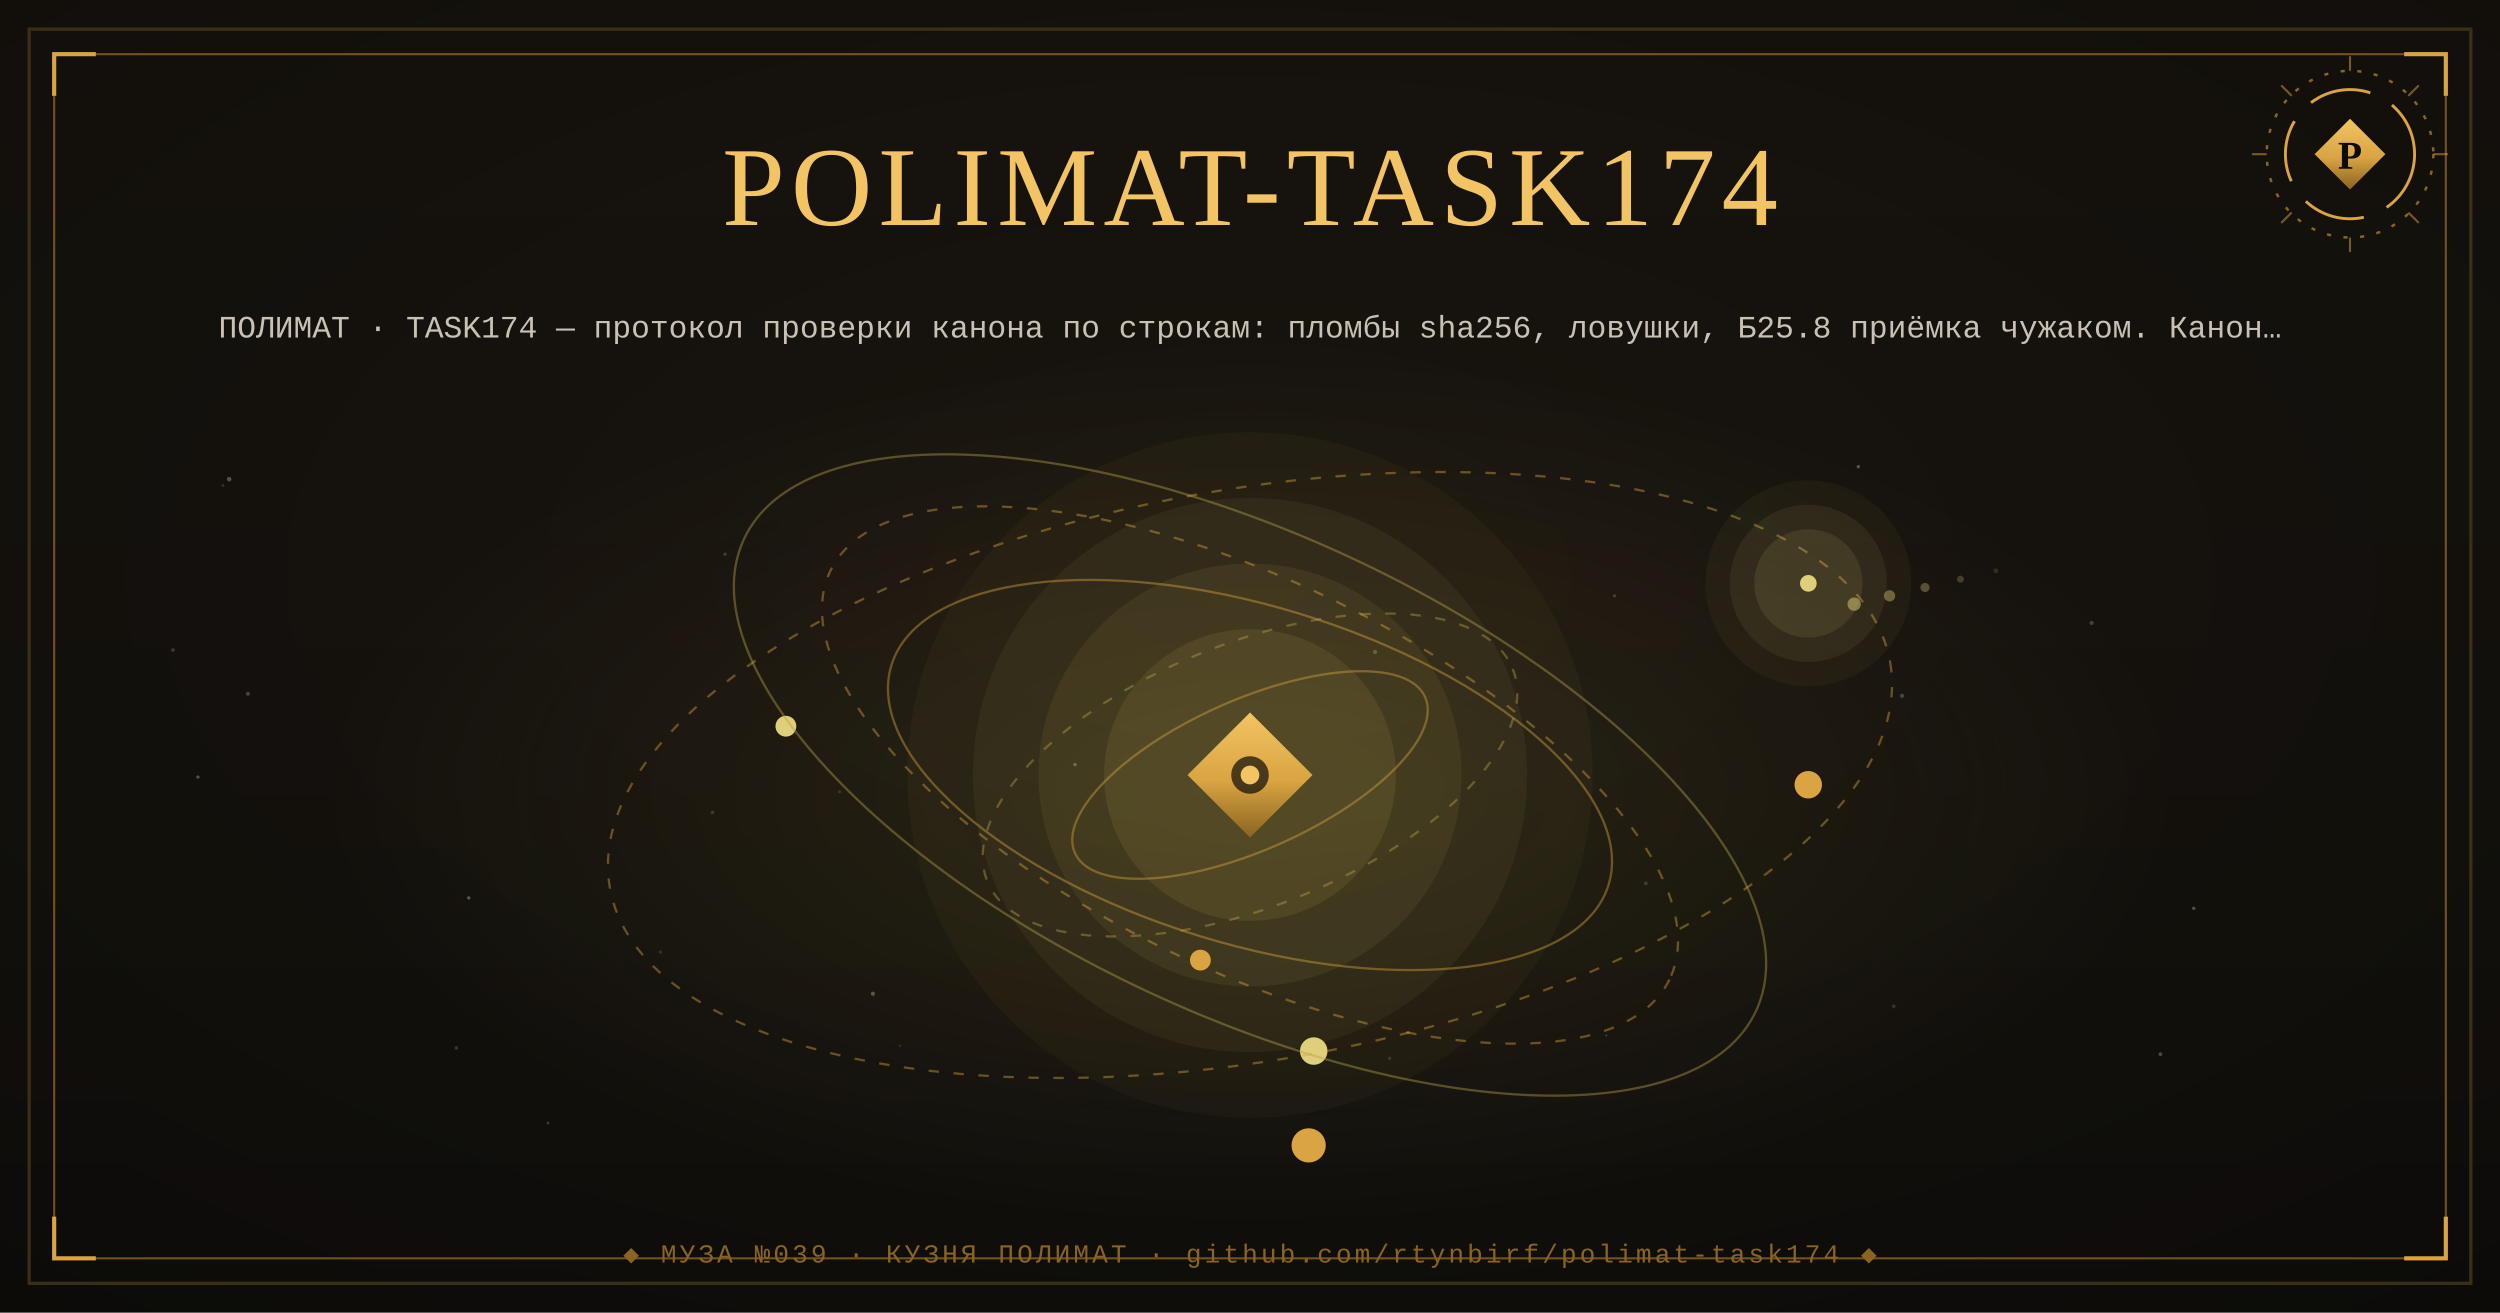
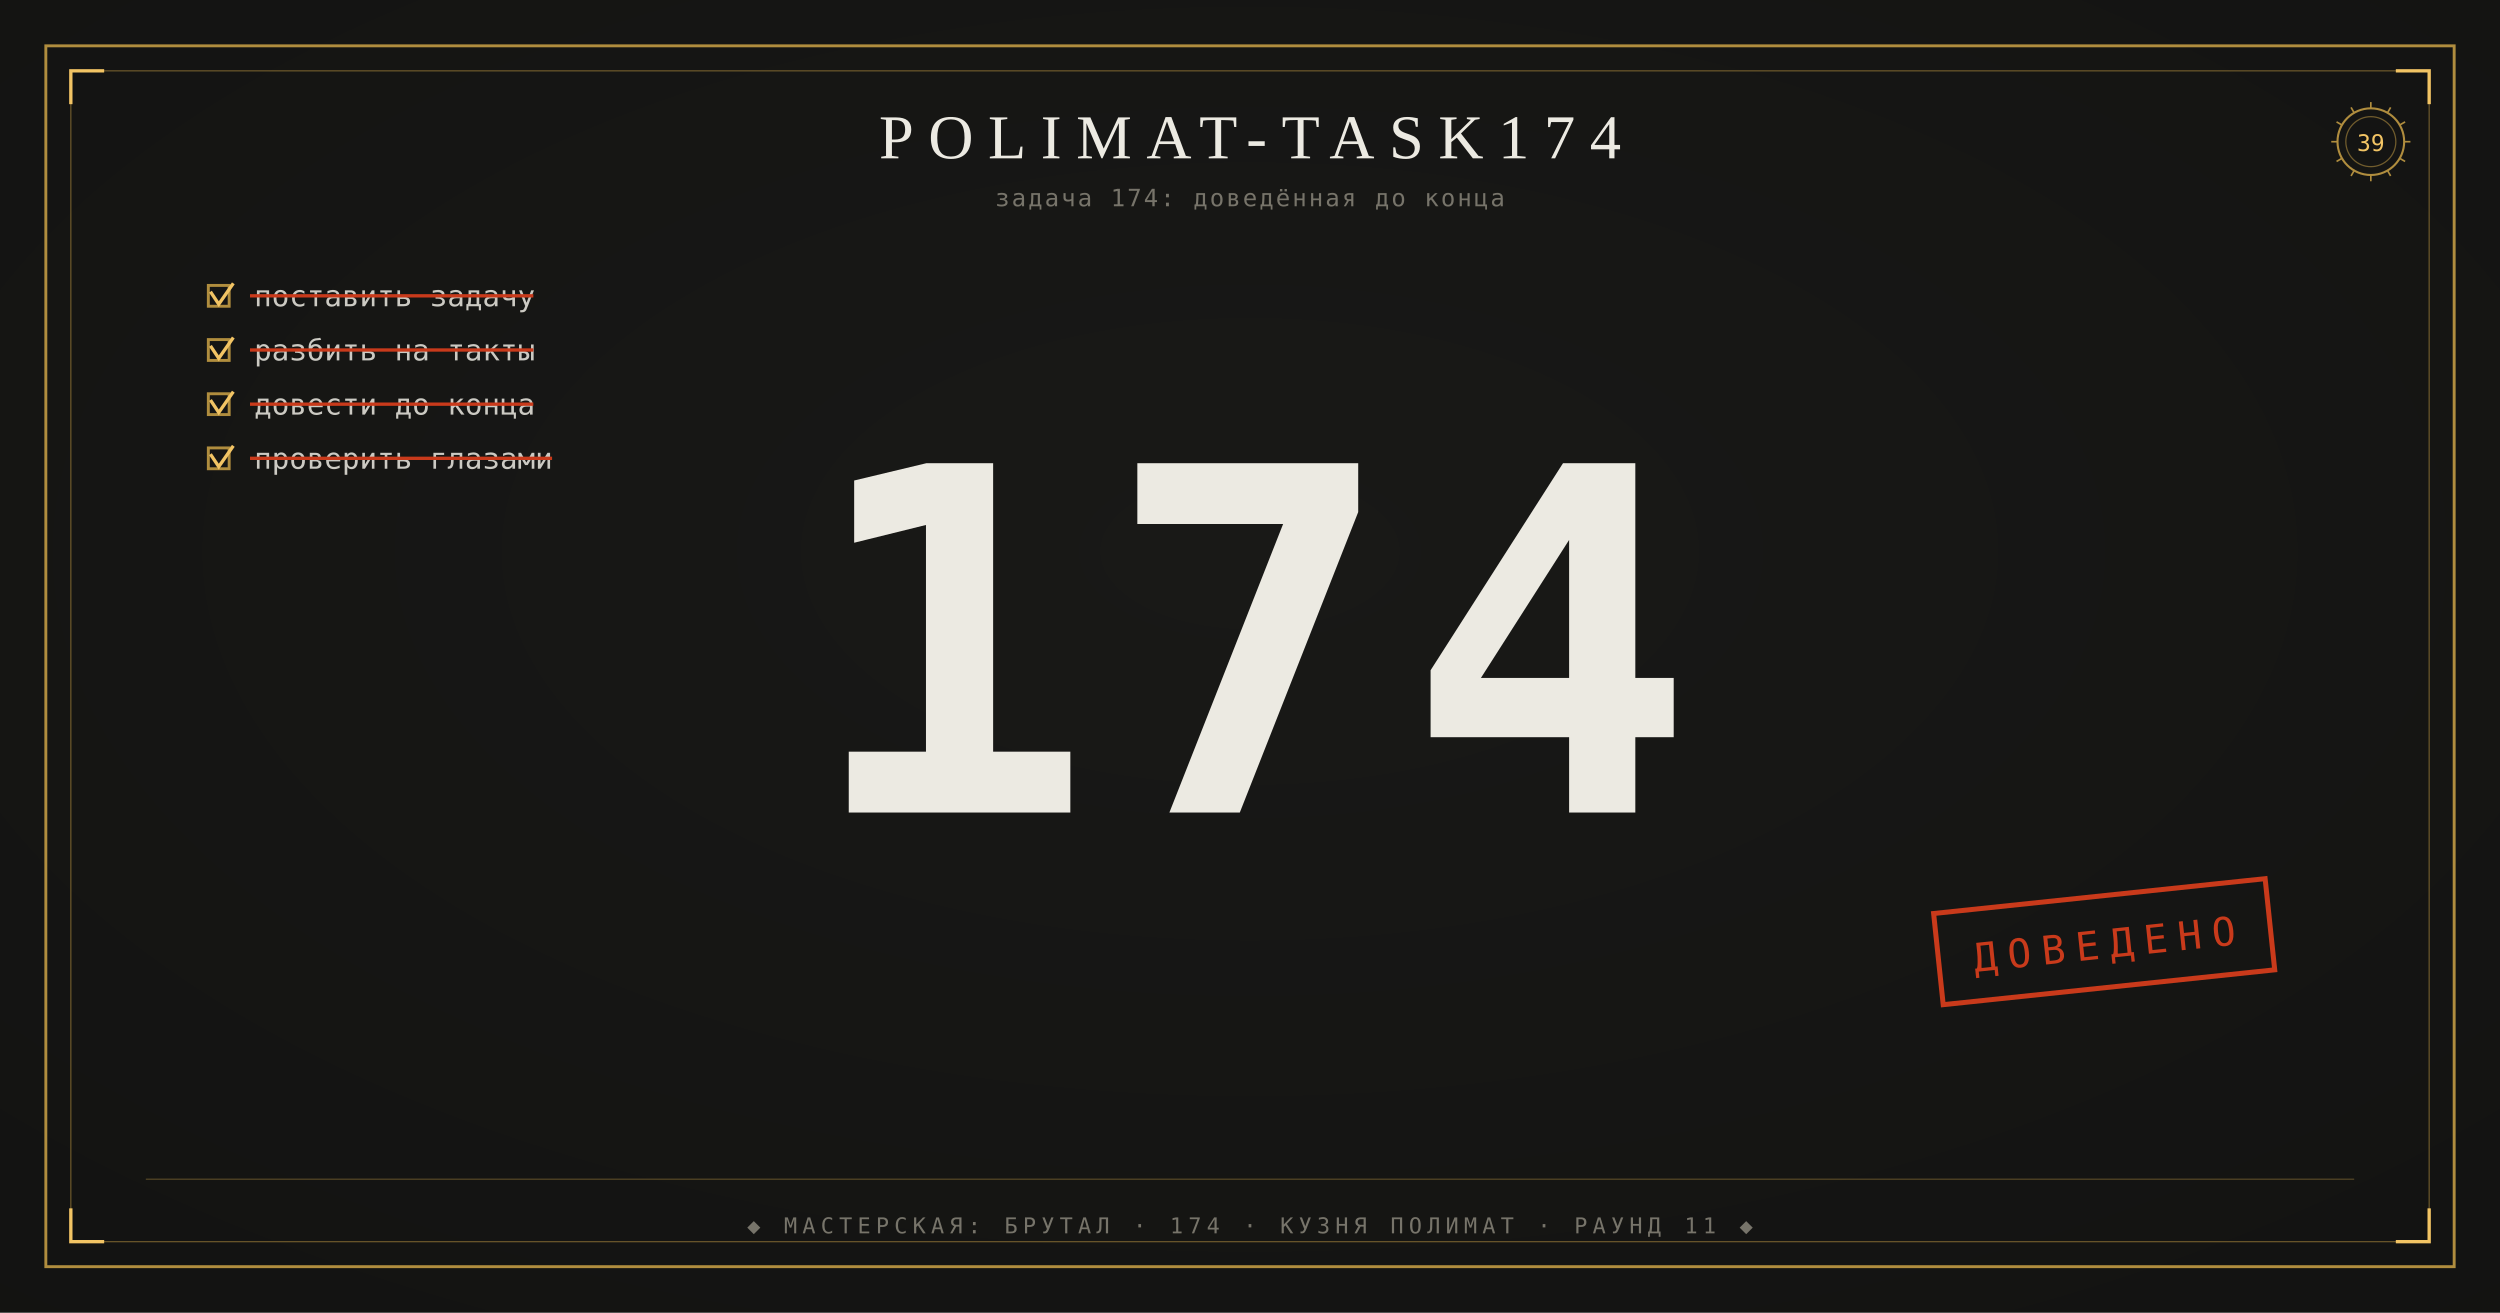
<svg xmlns="http://www.w3.org/2000/svg" viewBox="0 0 1200 630" width="1200" height="630">
-   <defs>
-     <linearGradient id="bg" x1="0" y1="0" x2="0" y2="1">
-       <stop offset="0" stop-color="#17120C" />
-       <stop offset="0.55" stop-color="#12100C" />
-       <stop offset="1" stop-color="#0B0A08" />
-     </linearGradient>
-     <linearGradient id="gGold" x1="0" y1="0" x2="0" y2="1">
-       <stop offset="0" stop-color="#F2C464" />
-       <stop offset="0.55" stop-color="#D9A441" />
-       <stop offset="1" stop-color="#8A6420" />
-     </linearGradient>
-     <linearGradient id="gGoldX" x1="0" y1="0" x2="1" y2="0">
-       <stop offset="0" stop-color="#8A6420" stop-opacity="0" />
-       <stop offset="0.5" stop-color="#F2C464" />
-       <stop offset="1" stop-color="#8A6420" stop-opacity="0" />
-     </linearGradient>
-     <radialGradient id="gVig" cx="0.5" cy="0.44" r="0.85">
-       <stop offset="0" stop-color="#1C1610" />
-       <stop offset="0.6" stop-color="#12100C" />
-       <stop offset="1" stop-color="#0B0A08" />
-     </radialGradient>
-     <radialGradient id="gMood" cx="0.5" cy="0.5" r="0.5">
-       <stop offset="0" stop-color="#B4A04A" stop-opacity="0.13" />
-       <stop offset="1" stop-color="#B4A04A" stop-opacity="0" />
-     </radialGradient>
-   </defs>
-   <rect width="1200" height="630" fill="url(#bg)" />
-   <rect width="1200" height="630" fill="url(#gVig)" opacity="0.6" />
-   <rect x="150" y="170" width="900" height="420" fill="url(#gMood)" />
-   <rect x="14" y="14" width="1172" height="602" fill="none" stroke="#3A2E14" stroke-width="1.6" />
-   <rect x="26" y="26" width="1148" height="578" fill="none" stroke="#8A6420" stroke-width="1" opacity="0.8" />
-   <path d="M 26 46 V 26 H 46" stroke="#D9A441" stroke-width="2" fill="none" />
-   <path d="M 1154 26 H 1174 V 46" stroke="#D9A441" stroke-width="2" fill="none" />
-   <path d="M 1174 584 V 604 H 1154" stroke="#D9A441" stroke-width="2" fill="none" />
-   <path d="M 46 604 H 26 V 584" stroke="#D9A441" stroke-width="2" fill="none" />
-   <text x="600" y="108" text-anchor="middle" font-family="Georgia, 'Times New Roman', serif" font-size="54" fill="#F2C464" letter-spacing="3">POLIMAT-TASK174</text>
-   <line x1="240" y1="132" x2="960" y2="132" stroke="url(#gGoldX)" stroke-width="2" />
-   <text x="600" y="162" text-anchor="middle" font-family="'Courier New', monospace" font-size="15" fill="#C9C2B4">ПОЛИМАТ · TASK174 — протокол проверки канона по строкам: пломбы sha256, ловушки, Б25.8 приёмка чужаком. Канон…</text>
-   <circle cx="600.0" cy="372.0" r="164.5" fill="#B4A04A" opacity="0.045" />
-   <circle cx="600.0" cy="372.0" r="133.0" fill="#B4A04A" opacity="0.075" />
-   <circle cx="600.0" cy="372.0" r="101.5" fill="#B4A04A" opacity="0.105" />
-   <circle cx="600.0" cy="372.0" r="70.0" fill="#B4A04A" opacity="0.135" />
-   <g transform="rotate(-24 600 372)">
-     <ellipse cx="600" cy="372" rx="92" ry="36" fill="none" stroke="#D9A441" stroke-width="1.1" opacity="0.42" />
-     <g transform="rotate(129 600 372)">
-       <circle cx="692" cy="372" r="5.0" fill="#D9A441">
-         <animateTransform attributeName="transform" type="rotate" from="0 600 372" to="360 600 372" dur="19s" repeatCount="indefinite" />
-       </circle>
+   <rect width="1200" height="630" fill="#111110" />
+   <radialGradient id="vig39" cx="0.5" cy="0.42" r="0.95">
+     <stop offset="0" stop-color="#191917" />
+     <stop offset="1" stop-color="#111110" />
+   </radialGradient>
+   <rect width="1200" height="630" fill="url(#vig39)" opacity="0.9" />
+   <rect x="22" y="22" width="1156" height="586" fill="none" stroke="#B08D3E" stroke-width="1.4" />
+   <rect x="34" y="34" width="1132" height="562" fill="none" stroke="#B08D3E" stroke-width="0.6" opacity="0.55" />
+   <path d="M 34 50 L 34 34 L 50 34" fill="none" stroke="#F2C464" stroke-width="1.6" />
+   <path d="M 1166 50 L 1166 34 L 1150 34" fill="none" stroke="#F2C464" stroke-width="1.6" />
+   <path d="M 34 580 L 34 596 L 50 596" fill="none" stroke="#F2C464" stroke-width="1.6" />
+   <path d="M 1166 580 L 1166 596 L 1150 596" fill="none" stroke="#F2C464" stroke-width="1.6" />
+   <text x="600.0" y="76" text-anchor="middle" font-family="Georgia, 'Times New Roman', serif" font-size="30" fill="#ECEAE2" letter-spacing="7">POLIMAT-TASK174</text>
+   <text x="600.0" y="99" text-anchor="middle" font-family="'Cascadia Mono', ui-monospace, Consolas, monospace" font-size="11.5" fill="#77746A" letter-spacing="1">задача 174: доведённая до конца</text>
+   <g transform="translate(1138,68)">
+     <circle r="16" fill="none" stroke="#B08D3E" stroke-width="1" />
+     <circle r="12" fill="none" stroke="#B08D3E" stroke-width="0.6" opacity="0.6" />
+     <text y="4.5" text-anchor="middle" font-family="'Cascadia Mono', ui-monospace, Consolas, monospace" font-size="11" fill="#F2C464">39</text>
+     <g stroke="#B08D3E" stroke-width="0.8">
+       <line x1="0" y1="-19" x2="0" y2="-16" transform="rotate(0)" />
+       <line x1="0" y1="-19" x2="0" y2="-16" transform="rotate(30)" />
+       <line x1="0" y1="-19" x2="0" y2="-16" transform="rotate(60)" />
+       <line x1="0" y1="-19" x2="0" y2="-16" transform="rotate(90)" />
+       <line x1="0" y1="-19" x2="0" y2="-16" transform="rotate(120)" />
+       <line x1="0" y1="-19" x2="0" y2="-16" transform="rotate(150)" />
+       <line x1="0" y1="-19" x2="0" y2="-16" transform="rotate(180)" />
+       <line x1="0" y1="-19" x2="0" y2="-16" transform="rotate(210)" />
+       <line x1="0" y1="-19" x2="0" y2="-16" transform="rotate(240)" />
+       <line x1="0" y1="-19" x2="0" y2="-16" transform="rotate(270)" />
+       <line x1="0" y1="-19" x2="0" y2="-16" transform="rotate(300)" />
+       <line x1="0" y1="-19" x2="0" y2="-16" transform="rotate(330)" />
    </g>
  </g>
-   <g transform="rotate(-22 600 372)">
-     <ellipse cx="600" cy="372" rx="136" ry="63" fill="none" stroke="#B4A04A" stroke-width="1.1" opacity="0.42" stroke-dasharray="5 7" />
-     <g transform="rotate(99 600 372)">
-       <circle cx="736" cy="372" r="6.6" fill="#E0CF7A">
-         <animateTransform attributeName="transform" type="rotate" from="0 600 372" to="360 600 372" dur="20s" repeatCount="indefinite" />
-       </circle>
+   <line x1="70" y1="566" x2="1130" y2="566" stroke="#B08D3E" stroke-width="0.5" opacity="0.5" />
+   <text x="600.0" y="592" text-anchor="middle" font-family="'Cascadia Mono', ui-monospace, Consolas, monospace" font-size="10.5" fill="#77746A" letter-spacing="2.5">◆ МАСТЕРСКАЯ: БРУТАЛ · 174 · КУЗНЯ ПОЛИМАТ · РАУНД 11 ◆</text>
+   <clipPath id="clip39">
+     <rect x="70" y="118" width="1060" height="404" />
+   </clipPath>
+   <g clip-path="url(#clip39)">
+     <text x="600.0" y="390.0" text-anchor="middle" font-family="'Cascadia Mono', ui-monospace, Consolas, monospace" font-weight="bold" font-size="230" fill="#ECEAE2" letter-spacing="6">174</text>
+     <rect x="100" y="137" width="10" height="10" fill="none" stroke="#B08D3E" stroke-width="1.4" />
+     <path d="M 101 140 l 4 6 l 7 -10" stroke="#F2C464" stroke-width="1.6" fill="none" />
+     <text x="122" y="147" font-family="'Cascadia Mono', ui-monospace, Consolas, monospace" font-size="14" fill="#ECEAE2" opacity="0.85">поставить задачу</text>
+     <line x1="120" y1="142" x2="256" y2="142" stroke="#C93A1B" stroke-width="1.6" />
+     <rect x="100" y="163" width="10" height="10" fill="none" stroke="#B08D3E" stroke-width="1.4" />
+     <path d="M 101 166 l 4 6 l 7 -10" stroke="#F2C464" stroke-width="1.6" fill="none" />
+     <text x="122" y="173" font-family="'Cascadia Mono', ui-monospace, Consolas, monospace" font-size="14" fill="#ECEAE2" opacity="0.85">разбить на такты</text>
+     <line x1="120" y1="168" x2="256" y2="168" stroke="#C93A1B" stroke-width="1.6" />
+     <rect x="100" y="189" width="10" height="10" fill="none" stroke="#B08D3E" stroke-width="1.4" />
+     <path d="M 101 192 l 4 6 l 7 -10" stroke="#F2C464" stroke-width="1.6" fill="none" />
+     <text x="122" y="199" font-family="'Cascadia Mono', ui-monospace, Consolas, monospace" font-size="14" fill="#ECEAE2" opacity="0.85">довести до конца</text>
+     <line x1="120" y1="194" x2="256" y2="194" stroke="#C93A1B" stroke-width="1.6" />
+     <rect x="100" y="215" width="10" height="10" fill="none" stroke="#B08D3E" stroke-width="1.4" />
+     <path d="M 101 218 l 4 6 l 7 -10" stroke="#F2C464" stroke-width="1.6" fill="none" />
+     <text x="122" y="225" font-family="'Cascadia Mono', ui-monospace, Consolas, monospace" font-size="14" fill="#ECEAE2" opacity="0.85">проверить глазами</text>
+     <line x1="120" y1="220" x2="265" y2="220" stroke="#C93A1B" stroke-width="1.6" />
+     <g transform="rotate(-6 1010 452)">
+       <rect x="930" y="430" width="160" height="44" fill="none" stroke="#C93A1B" stroke-width="2.4" />
+       <text x="1010" y="460" text-anchor="middle" font-family="'Cascadia Mono', ui-monospace, Consolas, monospace" font-size="19" fill="#C93A1B" letter-spacing="5">ДОВЕДЕНО</text>
    </g>
  </g>
-   <g transform="rotate(17 600 372)">
-     <ellipse cx="600" cy="372" rx="180" ry="81" fill="none" stroke="#D9A441" stroke-width="1.1" opacity="0.42" />
-     <g transform="rotate(64 600 372)">
-       <circle cx="780" cy="372" r="8.2" fill="#D9A441">
-         <animateTransform attributeName="transform" type="rotate" from="0 600 372" to="360 600 372" dur="16s" repeatCount="indefinite" />
-       </circle>
-     </g>
-   </g>
-   <g transform="rotate(26 600 372)">
-     <ellipse cx="600" cy="372" rx="224" ry="93" fill="none" stroke="#D9A441" stroke-width="1.1" opacity="0.42" stroke-dasharray="5 7" />
-     <g transform="rotate(160 600 372)">
-       <circle cx="824" cy="372" r="5.0" fill="#E0CF7A">
-         <animateTransform attributeName="transform" type="rotate" from="0 600 372" to="360 600 372" dur="15s" repeatCount="indefinite" />
-       </circle>
-     </g>
-   </g>
-   <g transform="rotate(25 600 372)">
-     <ellipse cx="600" cy="372" rx="268" ry="115" fill="none" stroke="#B4A04A" stroke-width="1.1" opacity="0.42" />
-     <g transform="rotate(336 600 372)">
-       <circle cx="868" cy="372" r="6.6" fill="#D9A441">
-         <animateTransform attributeName="transform" type="rotate" from="0 600 372" to="360 600 372" dur="26s" repeatCount="indefinite" />
-       </circle>
-     </g>
-   </g>
-   <g transform="rotate(-10 600 372)">
-     <ellipse cx="600" cy="372" rx="312" ry="137" fill="none" stroke="#D9A441" stroke-width="1.1" opacity="0.42" stroke-dasharray="5 7" />
-     <g transform="rotate(84 600 372)">
-       <circle cx="912" cy="372" r="8.2" fill="#E0CF7A">
-         <animateTransform attributeName="transform" type="rotate" from="0 600 372" to="360 600 372" dur="14s" repeatCount="indefinite" />
-       </circle>
-     </g>
-   </g>
-   <path d="M 600 342 L 630 372 L 600 402 L 570 372 Z" fill="url(#gGold)" />
-   <circle cx="600" cy="372" r="9" fill="#0B0A08" opacity="0.7" />
-   <circle cx="600" cy="372" r="4.5" fill="#F2C464" />
-   <circle cx="868.0" cy="280.0" r="49.4" fill="#E0CF7A" opacity="0.045" />
-   <circle cx="868.0" cy="280.0" r="37.7" fill="#E0CF7A" opacity="0.075" />
-   <circle cx="868.0" cy="280.0" r="26.0" fill="#E0CF7A" opacity="0.105" />
-   <circle cx="868" cy="280" r="4" fill="#E0CF7A" />
-   <circle cx="890" cy="290" r="3.2" fill="#E0CF7A" opacity="0.50" />
-   <circle cx="907" cy="286" r="2.7" fill="#E0CF7A" opacity="0.41" />
-   <circle cx="924" cy="282" r="2.2" fill="#E0CF7A" opacity="0.32" />
-   <circle cx="941" cy="278" r="1.7" fill="#E0CF7A" opacity="0.23" />
-   <circle cx="958" cy="274" r="1.2" fill="#E0CF7A" opacity="0.14" />
-   <circle cx="892" cy="224" r="0.8" fill="#C9C2B4" opacity="0.38" />
-   <circle cx="342" cy="390" r="0.9" fill="#C9C2B4" opacity="0.18" />
-   <circle cx="225" cy="431" r="0.8" fill="#C9C2B4" opacity="0.40" />
-   <circle cx="913" cy="334" r="1.0" fill="#C9C2B4" opacity="0.28" />
-   <circle cx="263" cy="539" r="0.7" fill="#C9C2B4" opacity="0.24" />
-   <circle cx="909" cy="483" r="0.9" fill="#C9C2B4" opacity="0.19" />
-   <circle cx="317" cy="457" r="0.8" fill="#C9C2B4" opacity="0.16" />
-   <circle cx="119" cy="333" r="1.0" fill="#C9C2B4" opacity="0.27" />
-   <circle cx="348" cy="266" r="0.8" fill="#C9C2B4" opacity="0.23" />
-   <circle cx="775" cy="286" r="0.8" fill="#C9C2B4" opacity="0.23" />
-   <circle cx="95" cy="373" r="0.8" fill="#C9C2B4" opacity="0.36" />
-   <circle cx="419" cy="477" r="1.0" fill="#C9C2B4" opacity="0.36" />
-   <circle cx="660" cy="313" r="1.0" fill="#C9C2B4" opacity="0.29" />
-   <circle cx="1037" cy="506" r="0.9" fill="#C9C2B4" opacity="0.33" />
-   <circle cx="403" cy="380" r="0.8" fill="#C9C2B4" opacity="0.16" />
-   <circle cx="1053" cy="436" r="0.8" fill="#C9C2B4" opacity="0.37" />
-   <circle cx="667" cy="508" r="0.8" fill="#C9C2B4" opacity="0.17" />
-   <circle cx="516" cy="367" r="0.8" fill="#C9C2B4" opacity="0.39" />
-   <circle cx="790" cy="424" r="0.9" fill="#C9C2B4" opacity="0.20" />
-   <circle cx="107" cy="233" r="0.7" fill="#C9C2B4" opacity="0.17" />
-   <circle cx="1004" cy="299" r="1.0" fill="#C9C2B4" opacity="0.26" />
-   <circle cx="110" cy="230" r="1.1" fill="#C9C2B4" opacity="0.35" />
-   <circle cx="219" cy="503" r="0.9" fill="#C9C2B4" opacity="0.20" />
-   <circle cx="83" cy="312" r="0.9" fill="#C9C2B4" opacity="0.22" />
-   <circle cx="432" cy="502" r="0.6" fill="#C9C2B4" opacity="0.15" />
-   <circle cx="771" cy="497" r="0.5" fill="#C9C2B4" opacity="0.25" />
-   <circle cx="1128" cy="74" r="40" fill="none" stroke="#8A6420" stroke-width="1.2" stroke-dasharray="2 6" />
-   <circle cx="1128" cy="74" r="31" fill="none" stroke="#D9A441" stroke-width="1.4" stroke-dasharray="30 12" />
-   <line x1="1128" y1="34" x2="1128" y2="27" stroke="#D9A441" stroke-width="1" opacity="0.5" />
-   <line x1="1156" y1="46" x2="1161" y2="41" stroke="#D9A441" stroke-width="1" opacity="0.5" />
-   <line x1="1168" y1="74" x2="1175" y2="74" stroke="#D9A441" stroke-width="1" opacity="0.5" />
-   <line x1="1156" y1="102" x2="1161" y2="107" stroke="#D9A441" stroke-width="1" opacity="0.5" />
-   <line x1="1128" y1="114" x2="1128" y2="121" stroke="#D9A441" stroke-width="1" opacity="0.5" />
-   <line x1="1100" y1="102" x2="1095" y2="107" stroke="#D9A441" stroke-width="1" opacity="0.5" />
-   <line x1="1088" y1="74" x2="1081" y2="74" stroke="#D9A441" stroke-width="1" opacity="0.5" />
-   <line x1="1100" y1="46" x2="1095" y2="41" stroke="#D9A441" stroke-width="1" opacity="0.5" />
-   <path d="M 1128 57 L 1145 74 L 1128 91 L 1111 74 Z" fill="url(#gGold)" />
-   <text x="1128" y="81" text-anchor="middle" font-family="Georgia, 'Times New Roman', serif" font-size="19" fill="#0B0A08" font-weight="bold">P</text>
-   <text x="600" y="606" text-anchor="middle" font-family="'Courier New', monospace" font-size="12.5" fill="#8A6420" letter-spacing="1.5">◆ МУЗА №039 · КУЗНЯ ПОЛИМАТ · github.com/rtynbirf/polimat-task174 ◆</text>
</svg>
